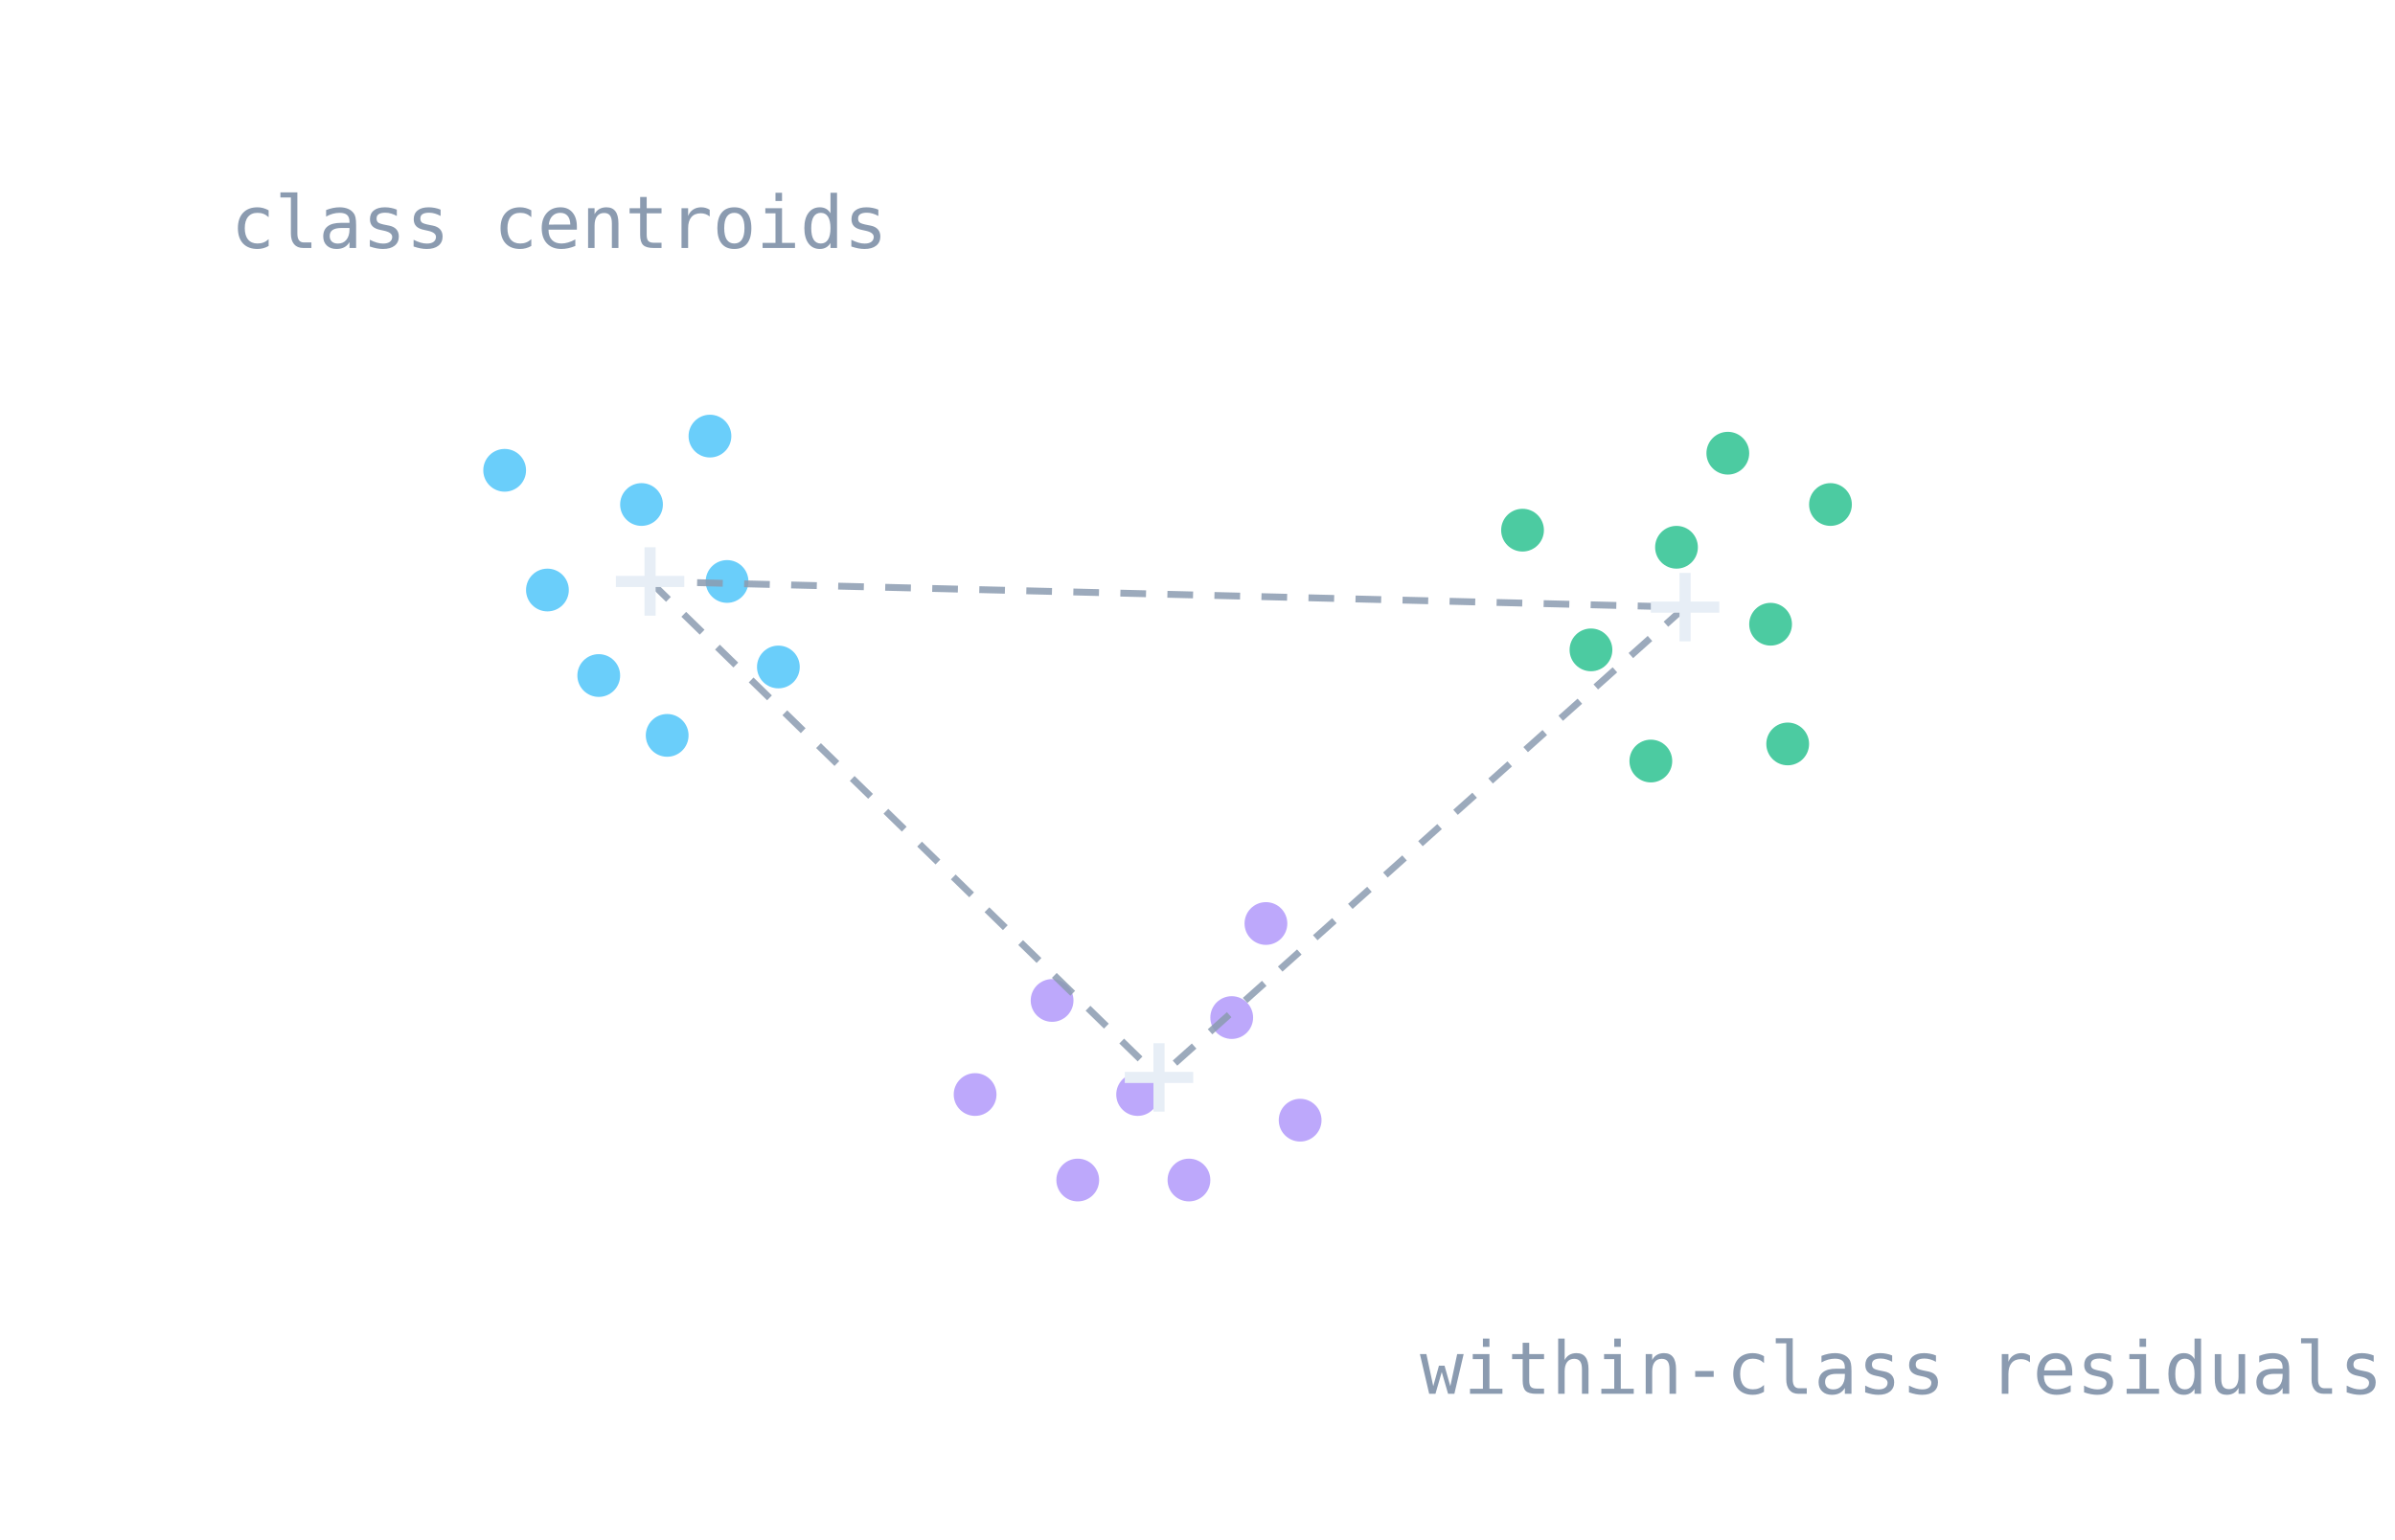
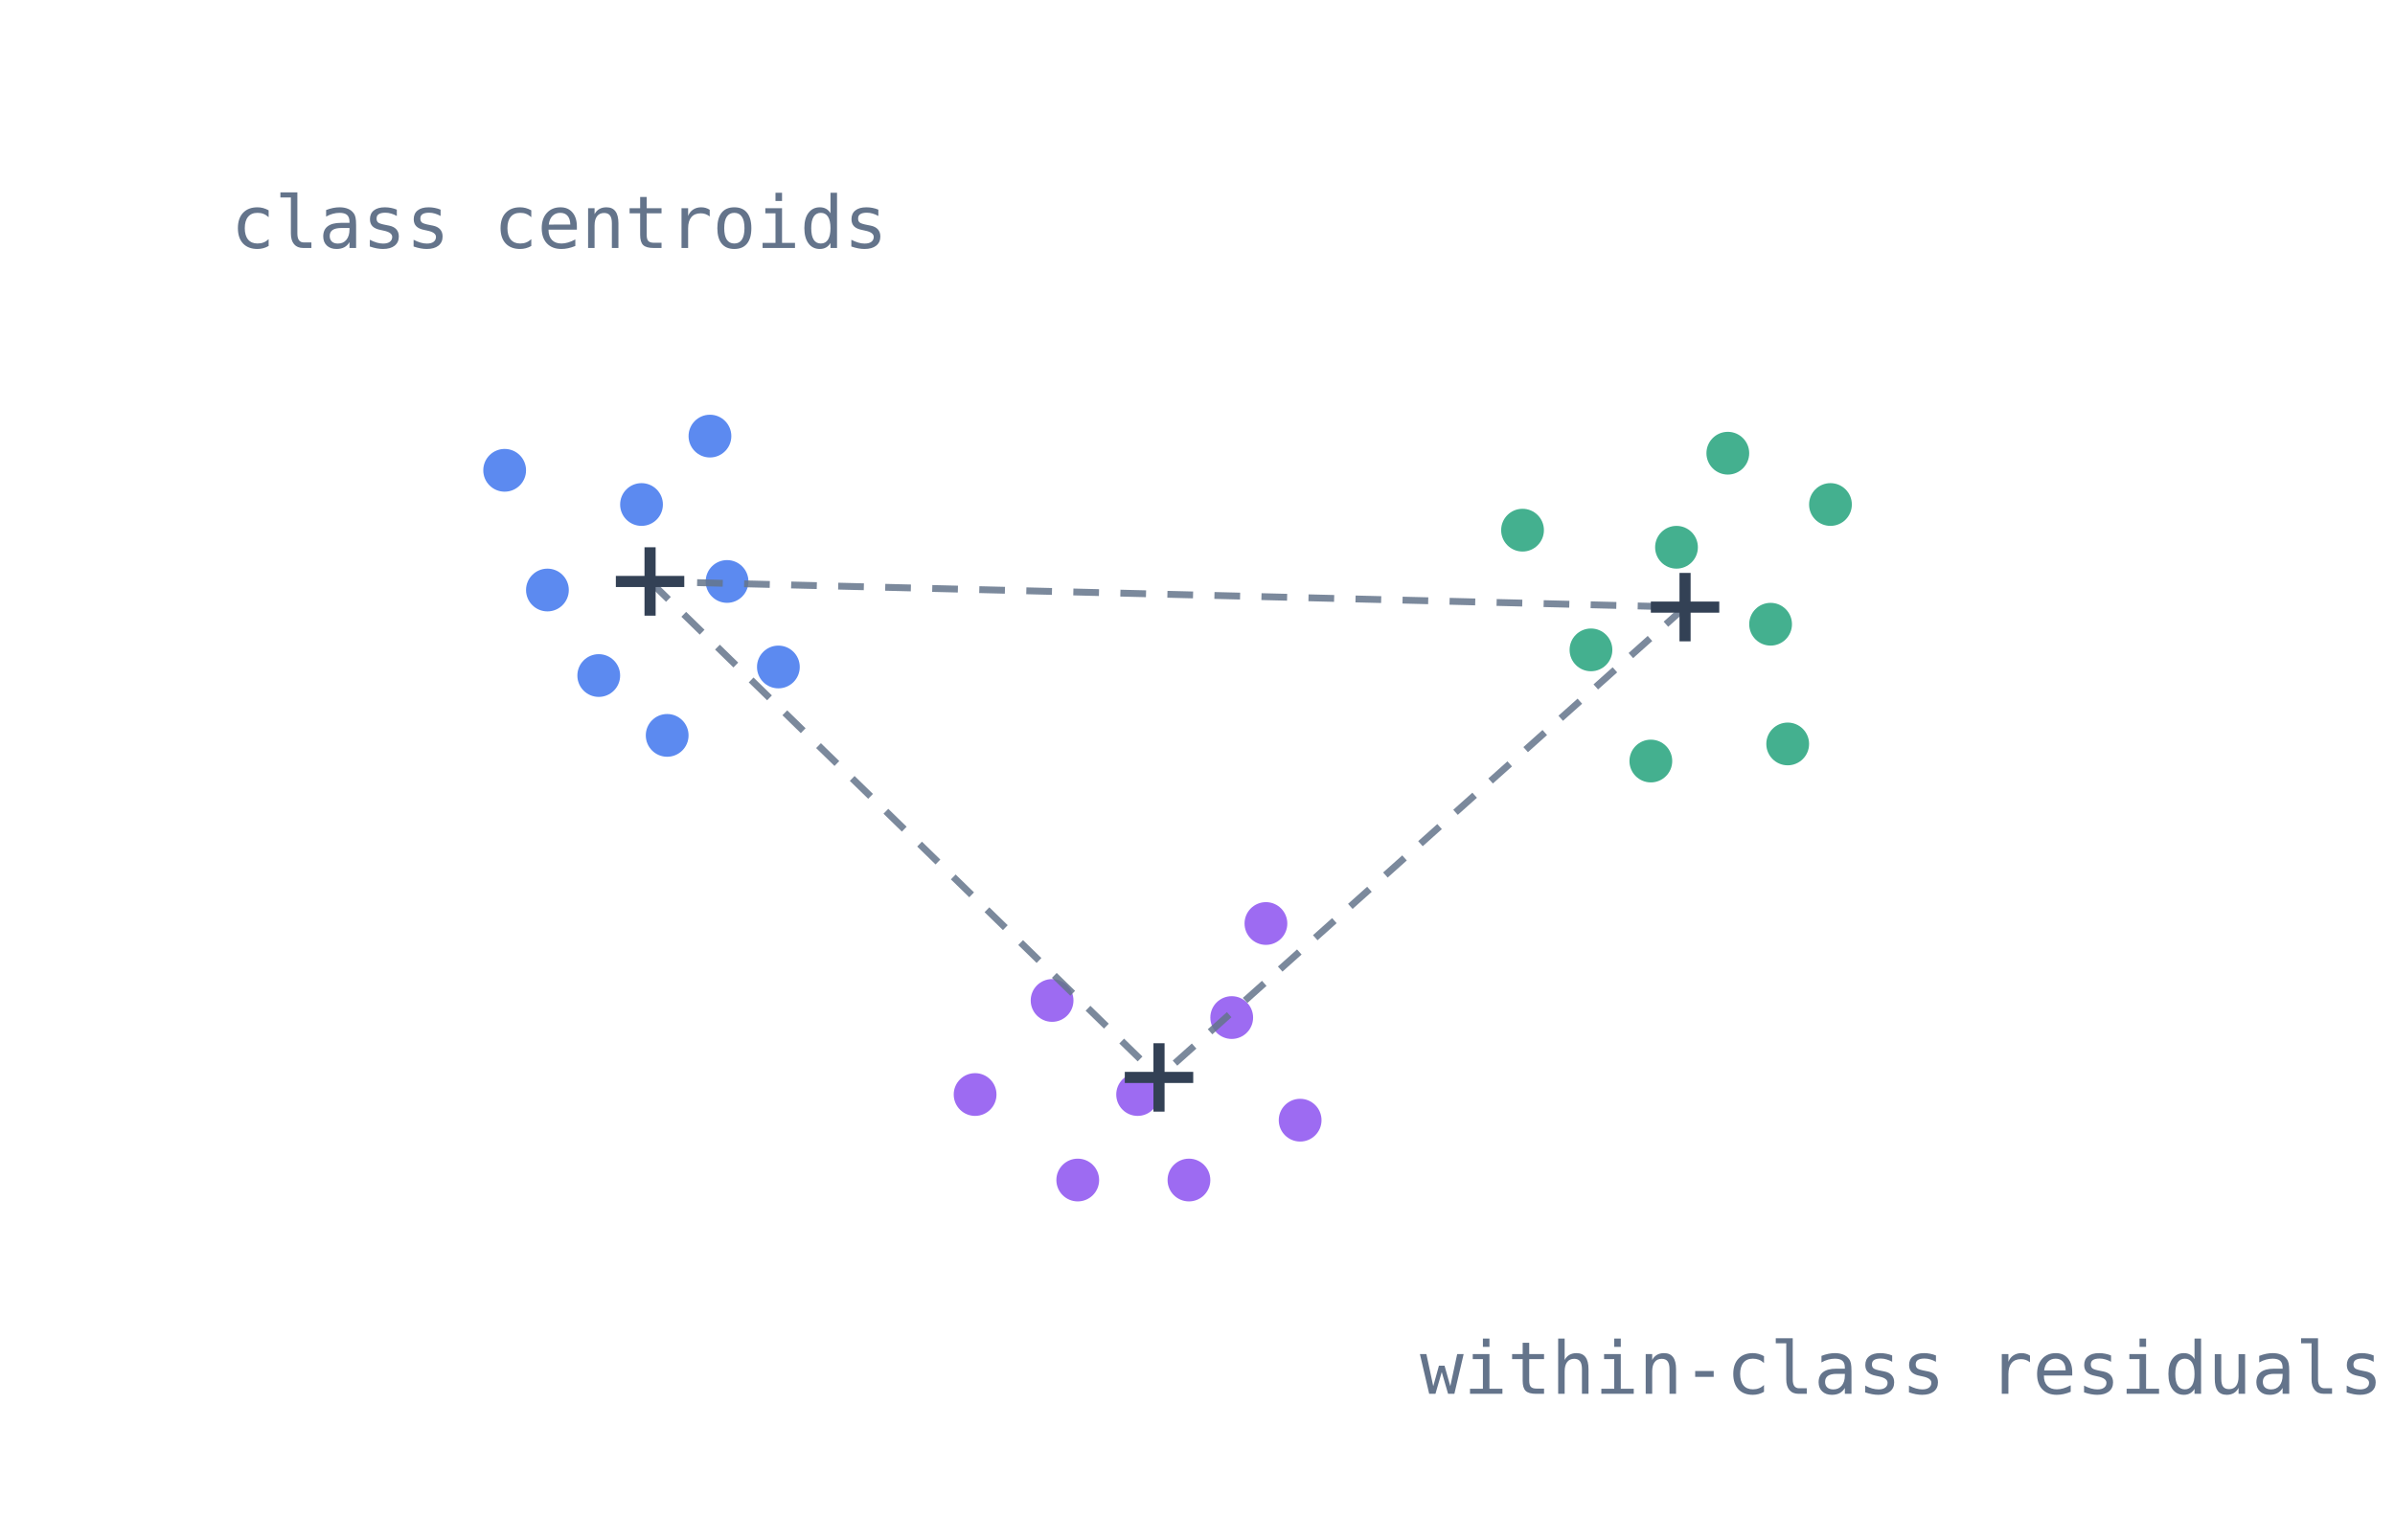
<svg xmlns="http://www.w3.org/2000/svg" viewBox="0 0 560 360" width="560" height="360" role="img" aria-label="Three class clouds of activations with their centroids marked, separating centroid configuration from within-class geometry">
-   <g fill="#38bdf8" opacity=".75">
+   <g fill="#2563eb" opacity=".75">
    <circle cx="150" cy="118" r="5" />
    <circle cx="128" cy="138" r="5" />
    <circle cx="170" cy="136" r="5" />
    <circle cx="140" cy="158" r="5" />
    <circle cx="166" cy="102" r="5" />
    <circle cx="182" cy="156" r="5" />
    <circle cx="118" cy="110" r="5" />
    <circle cx="156" cy="172" r="5" />
  </g>
-   <g fill="#10b981" opacity=".75">
+   <g fill="#059669" opacity=".75">
    <circle cx="392" cy="128" r="5" />
    <circle cx="414" cy="146" r="5" />
    <circle cx="372" cy="152" r="5" />
    <circle cx="404" cy="106" r="5" />
    <circle cx="428" cy="118" r="5" />
    <circle cx="386" cy="178" r="5" />
    <circle cx="418" cy="174" r="5" />
    <circle cx="356" cy="124" r="5" />
  </g>
-   <g fill="#a78bfa" opacity=".75">
+   <g fill="#7c3aed" opacity=".75">
    <circle cx="266" cy="256" r="5" />
    <circle cx="288" cy="238" r="5" />
    <circle cx="246" cy="234" r="5" />
    <circle cx="278" cy="276" r="5" />
    <circle cx="304" cy="262" r="5" />
    <circle cx="252" cy="276" r="5" />
    <circle cx="228" cy="256" r="5" />
    <circle cx="296" cy="216" r="5" />
  </g>
-   <g stroke="#8b9bb0" stroke-width="1.6" stroke-dasharray="6 5" opacity=".85">
+   <g stroke="#64748b" stroke-width="1.6" stroke-dasharray="6 5" opacity=".85">
    <line x1="152" y1="136" x2="394" y2="142" />
    <line x1="152" y1="136" x2="271" y2="252" />
    <line x1="394" y1="142" x2="271" y2="252" />
  </g>
-   <g stroke="#e7eef6" stroke-width="2.6">
+   <g stroke="#334155" stroke-width="2.6">
    <path d="M144 136 l16 0 M152 128 l0 16" />
    <path d="M386 142 l16 0 M394 134 l0 16" />
    <path d="M263 252 l16 0 M271 244 l0 16" />
  </g>
-   <g font-family="ui-monospace, SFMono-Regular, Menlo, Consolas, monospace" font-size="17" fill="#8b9bb0">
+   <g font-family="ui-monospace, SFMono-Regular, Menlo, Consolas, monospace" font-size="17" fill="#64748b">
    <text x="54" y="58">class centroids</text>
    <text x="332" y="326">within-class residuals</text>
  </g>
</svg>
